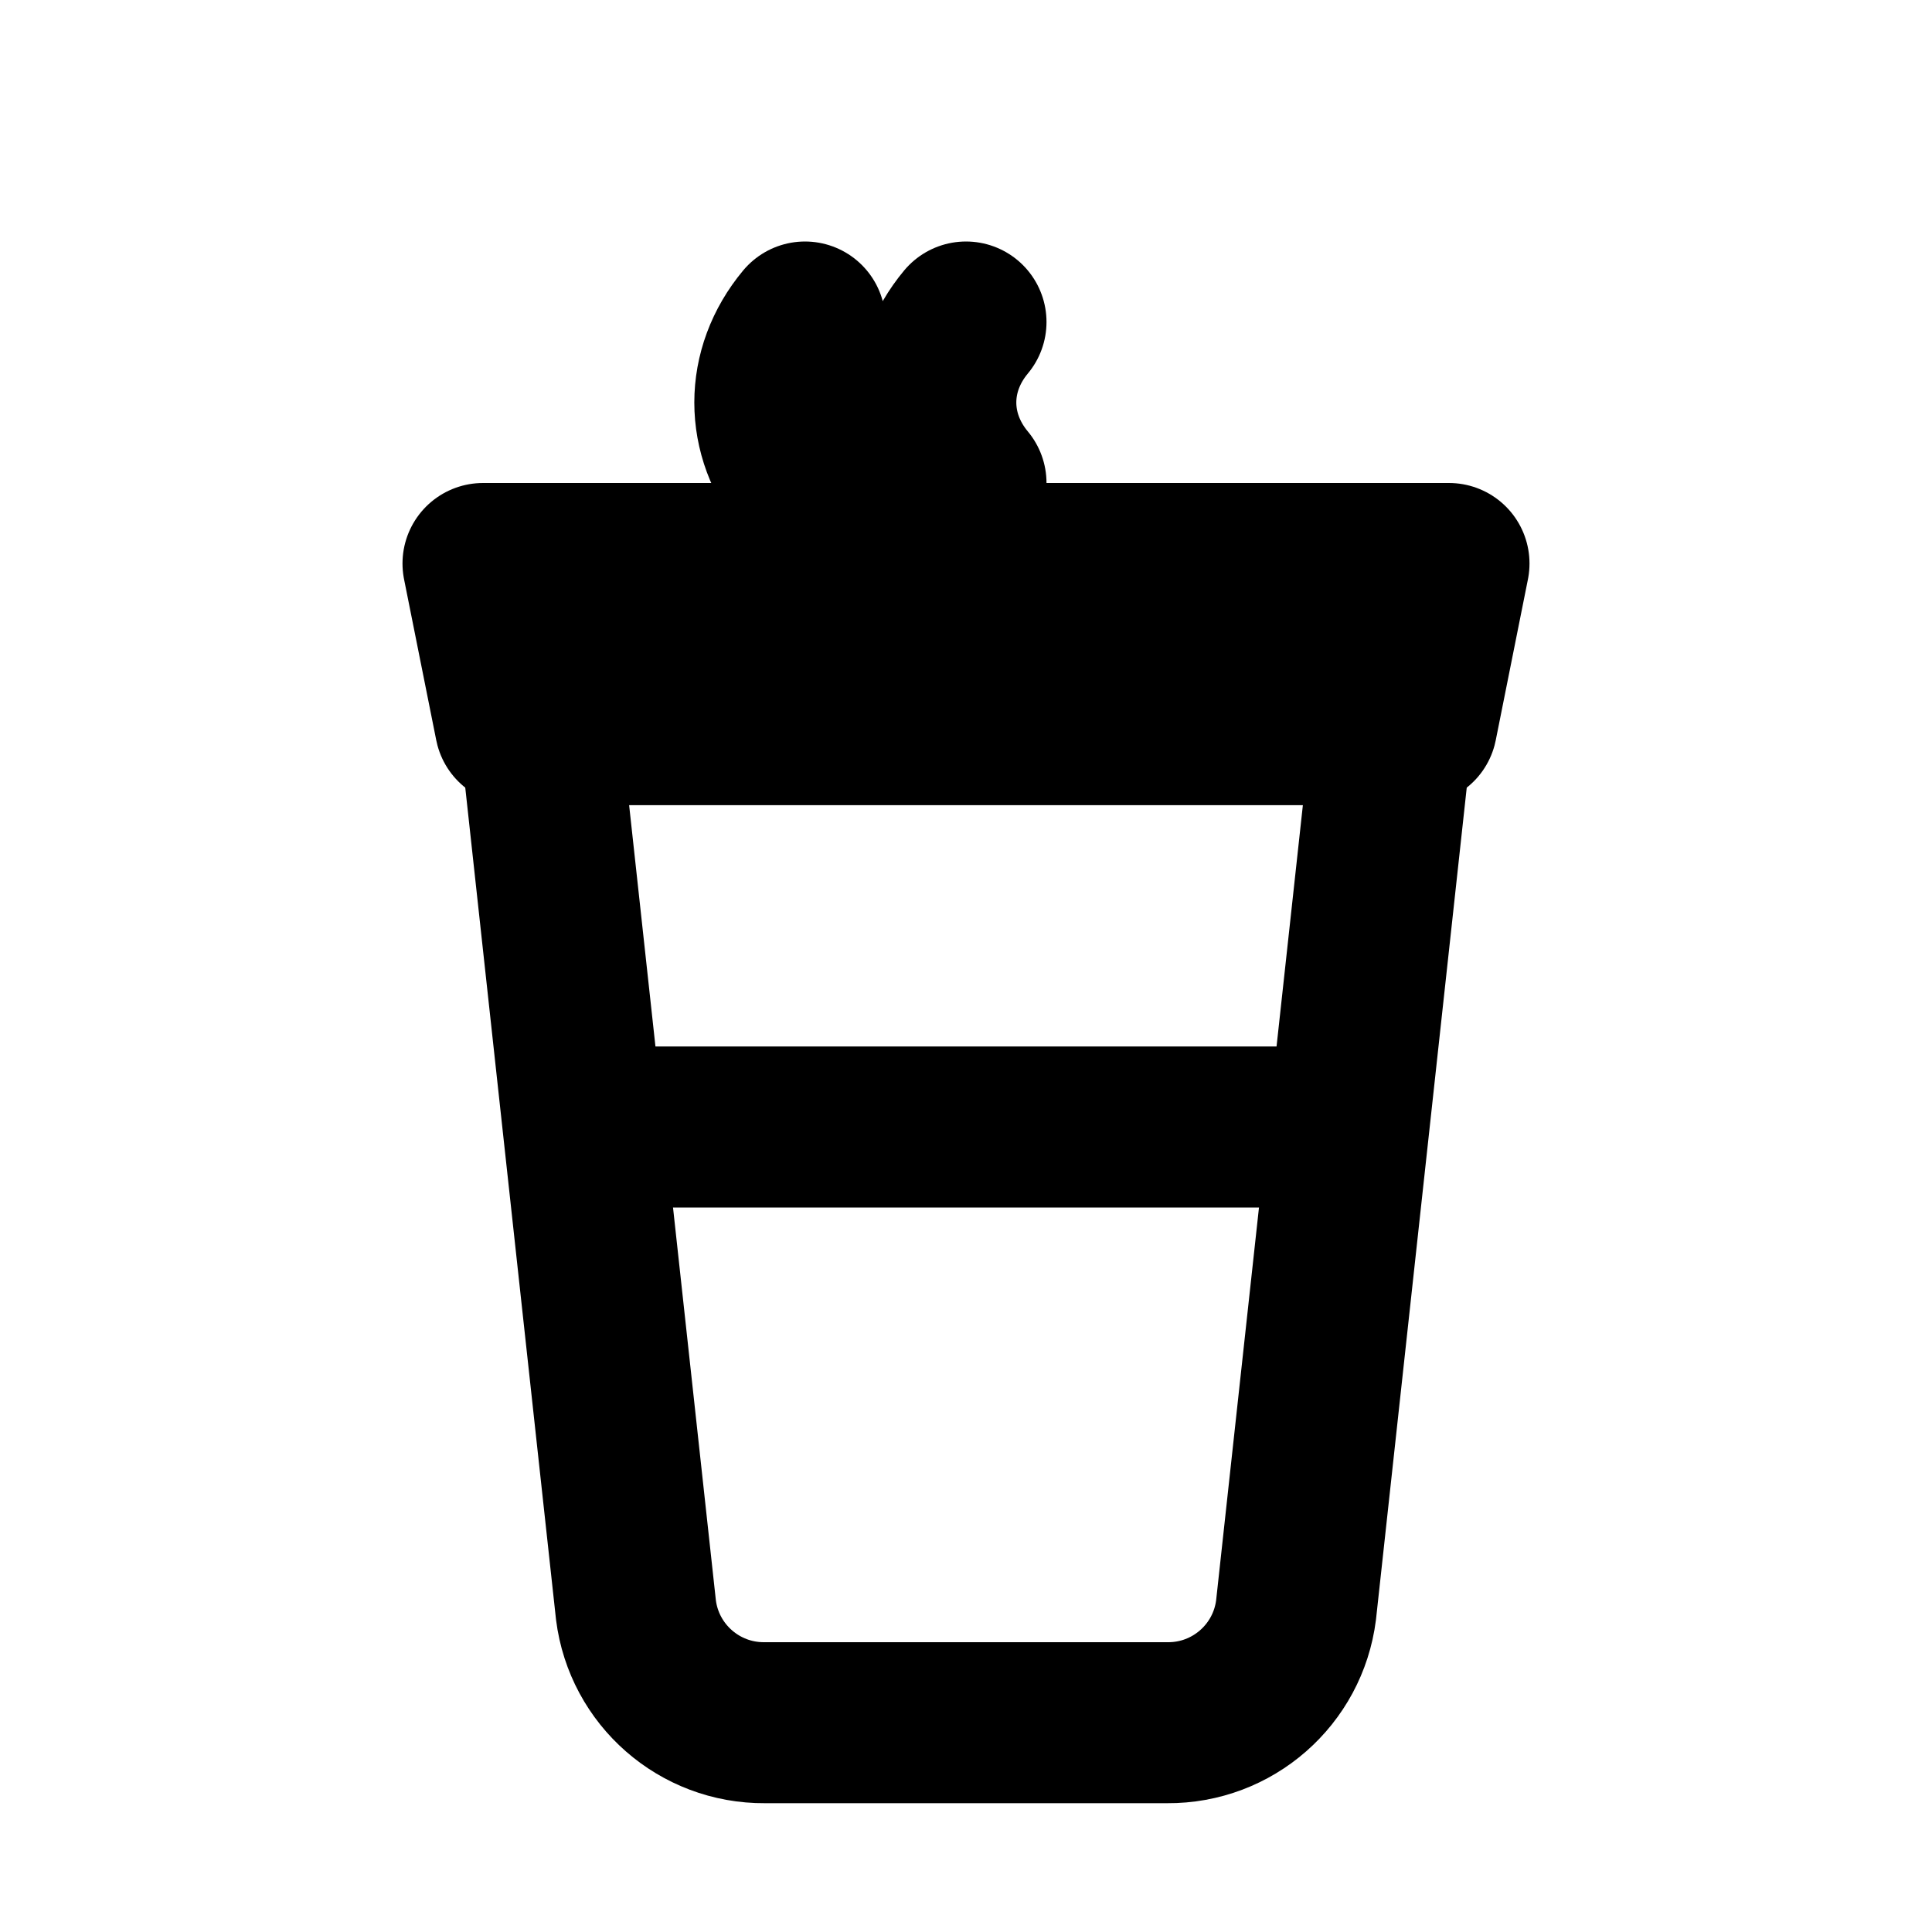
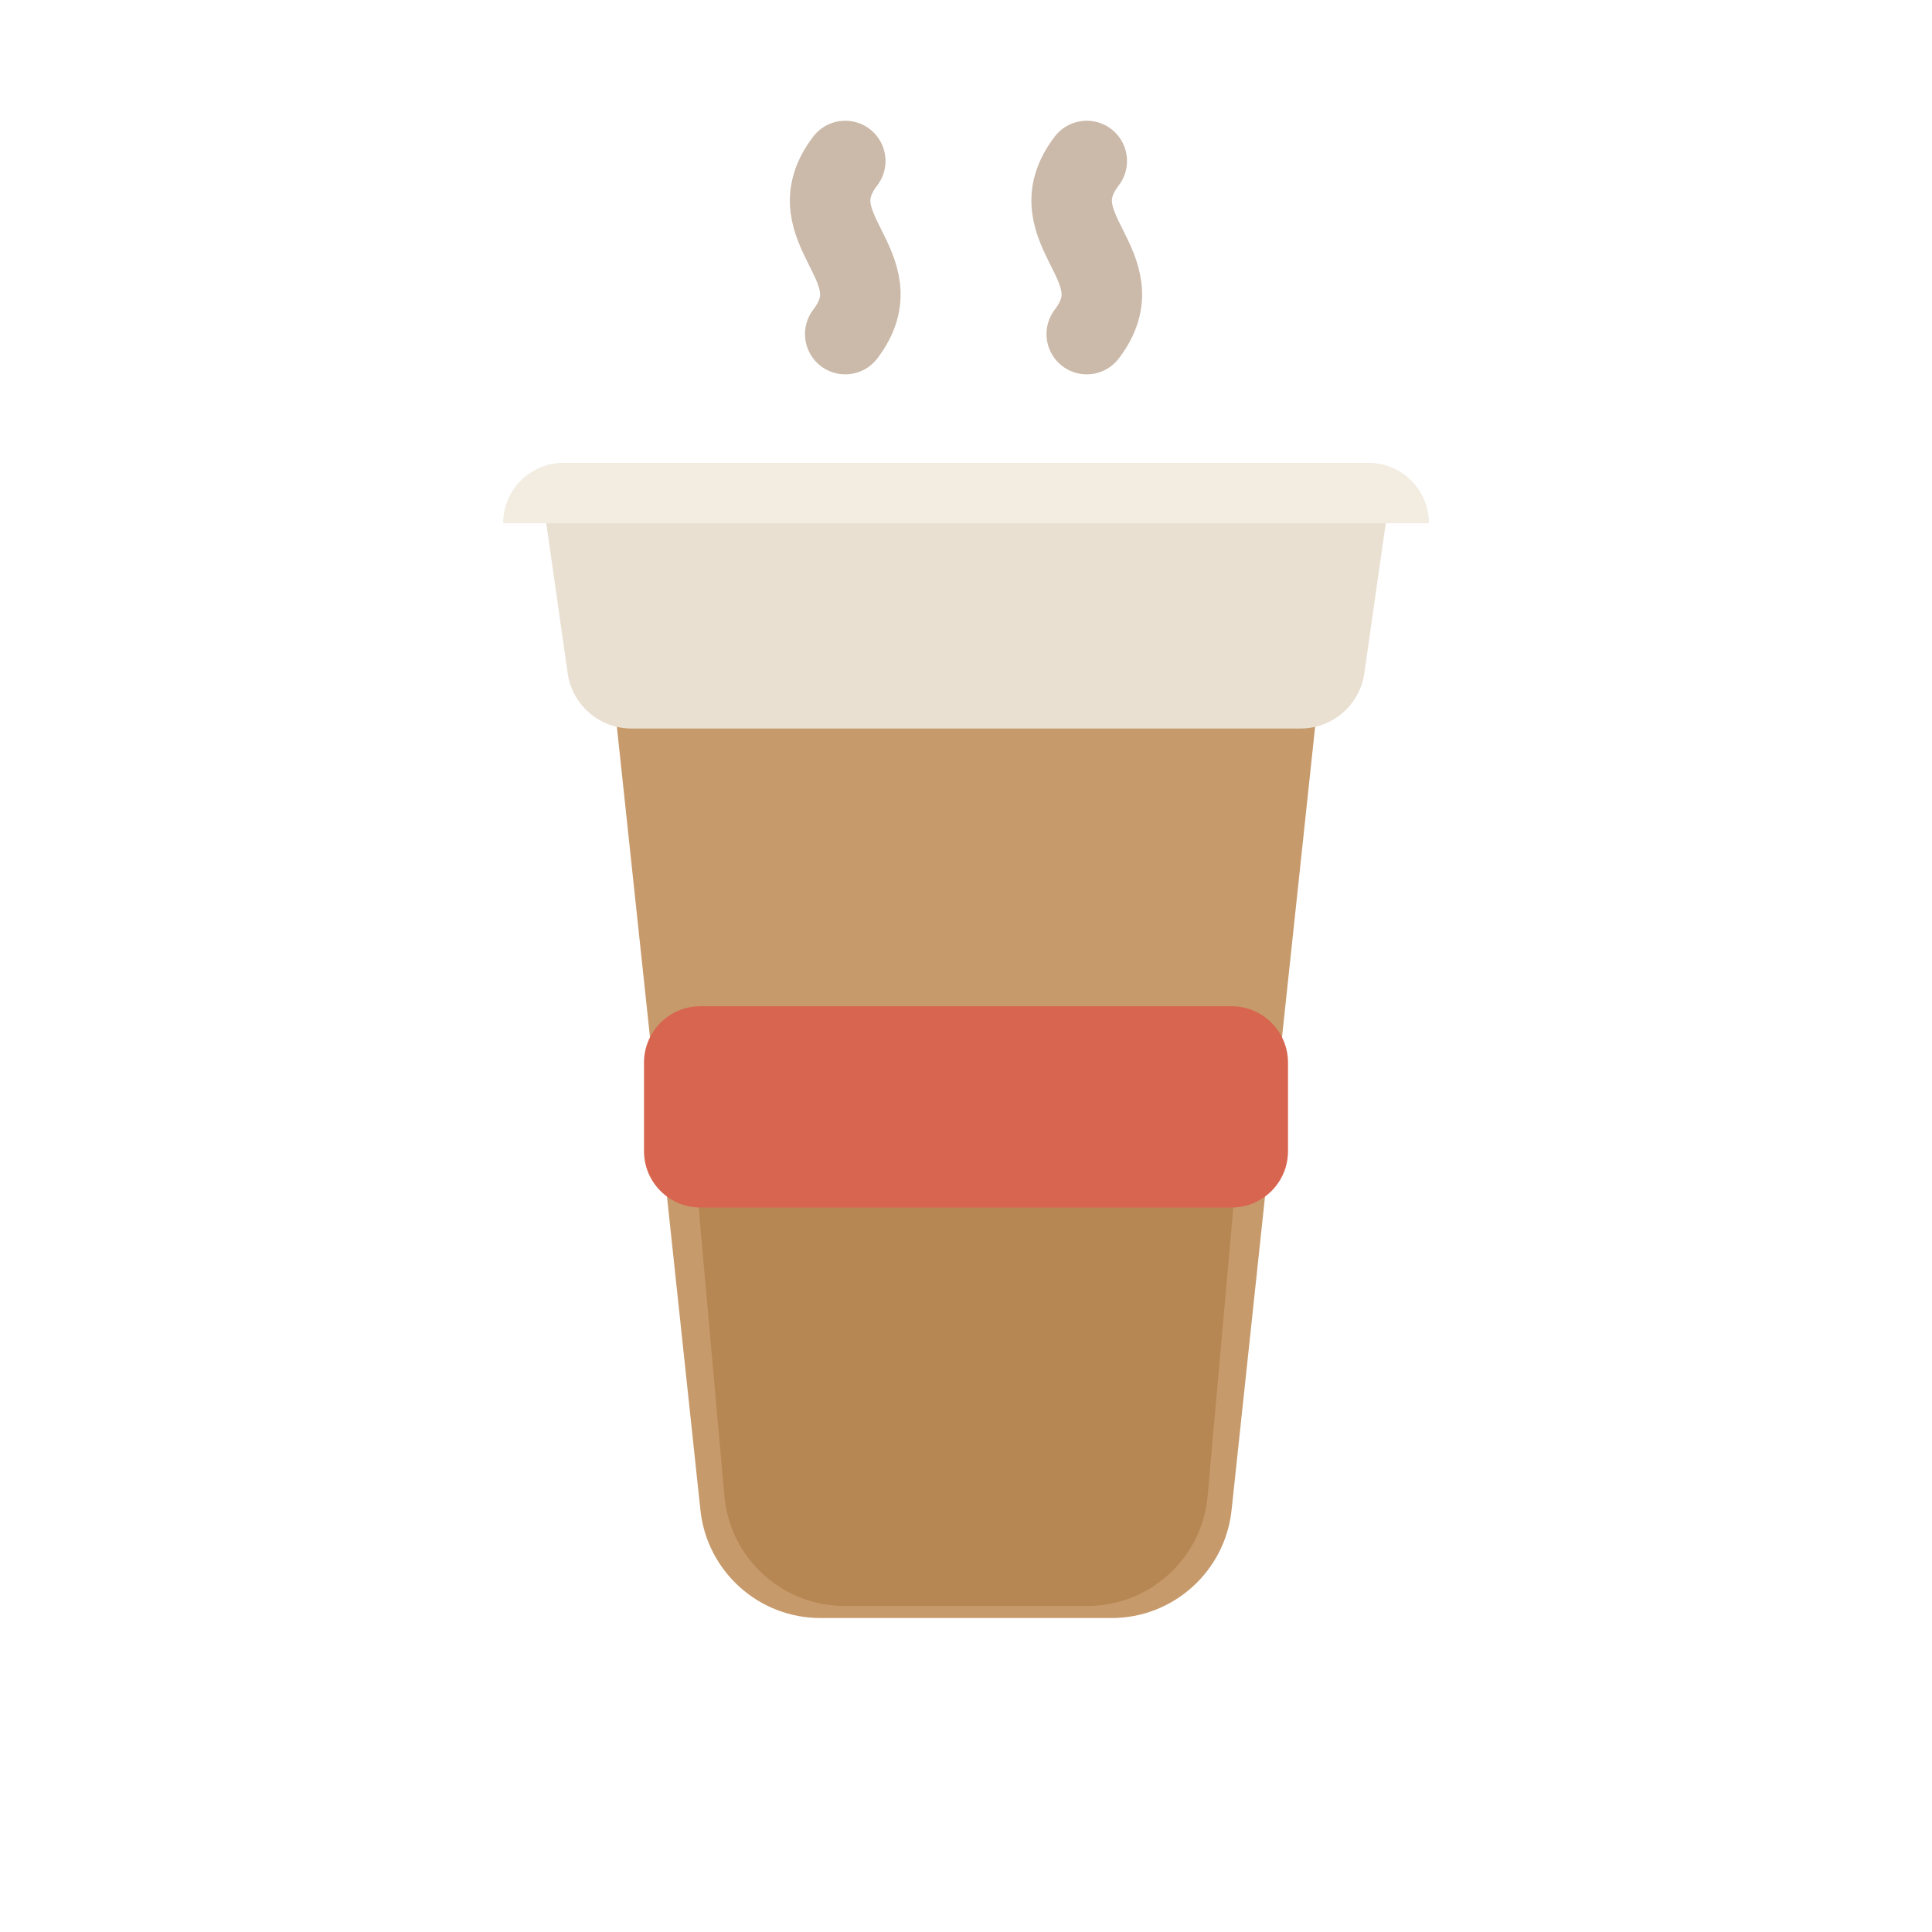
- <svg xmlns="http://www.w3.org/2000/svg" width="24" height="24" viewBox="0 0 24 24" fill="none" stroke="currentColor" stroke-width="2" stroke-linecap="round" stroke-linejoin="round" aria-label="coffee cup to go">
-   <path d="M6 7h12l-.4 2H6.4z" />
-   <path d="M6.7 9h10.6l-1.2 11a1.6 1.6 0 0 1-1.6 1.4H9.5A1.6 1.6 0 0 1 7.9 20z" />
-   <path d="M7.4 14h9.2" />
-   <path d="M10 4c-.5.6-.5 1.4 0 2m2-2c-.5.6-.5 1.4 0 2" />
+ <svg xmlns="http://www.w3.org/2000/svg" width="48" height="48" viewBox="0 0 48 48" fill="none" aria-label="coffee cup to go">
+   <path d="M15 15h18l-2.4 22.5a3 3 0 0 1-3 2.7h-7.2a3 3 0 0 1-3-2.7z" fill="#C79A6B" />
+   <path d="M17 26h14l-1 11.2a3 3 0 0 1-3 2.7h-6a3 3 0 0 1-3-2.7z" fill="#B78753" />
+   <rect x="16" y="25" width="16" height="5" rx="1.4" fill="#D8654F" />
+   <path d="M13.5 12.5h21l-.6 4.2a1.6 1.6 0 0 1-1.6 1.4H15.7a1.6 1.6 0 0 1-1.6-1.4z" fill="#E9E0D2" />
+   <path d="M14 11.5h20a1.5 1.5 0 0 1 1.5 1.5H12.5a1.5 1.5 0 0 1 1.5-1.5z" fill="#F2ECE1" />
+   <g stroke="#CBB9A9" stroke-width="2" stroke-linecap="round">
+     <path d="M21 4c-1.3 1.7 1.3 2.6 0 4.3" />
+     <path d="M27 4c-1.3 1.7 1.3 2.6 0 4.3" />
+   </g>
</svg>
